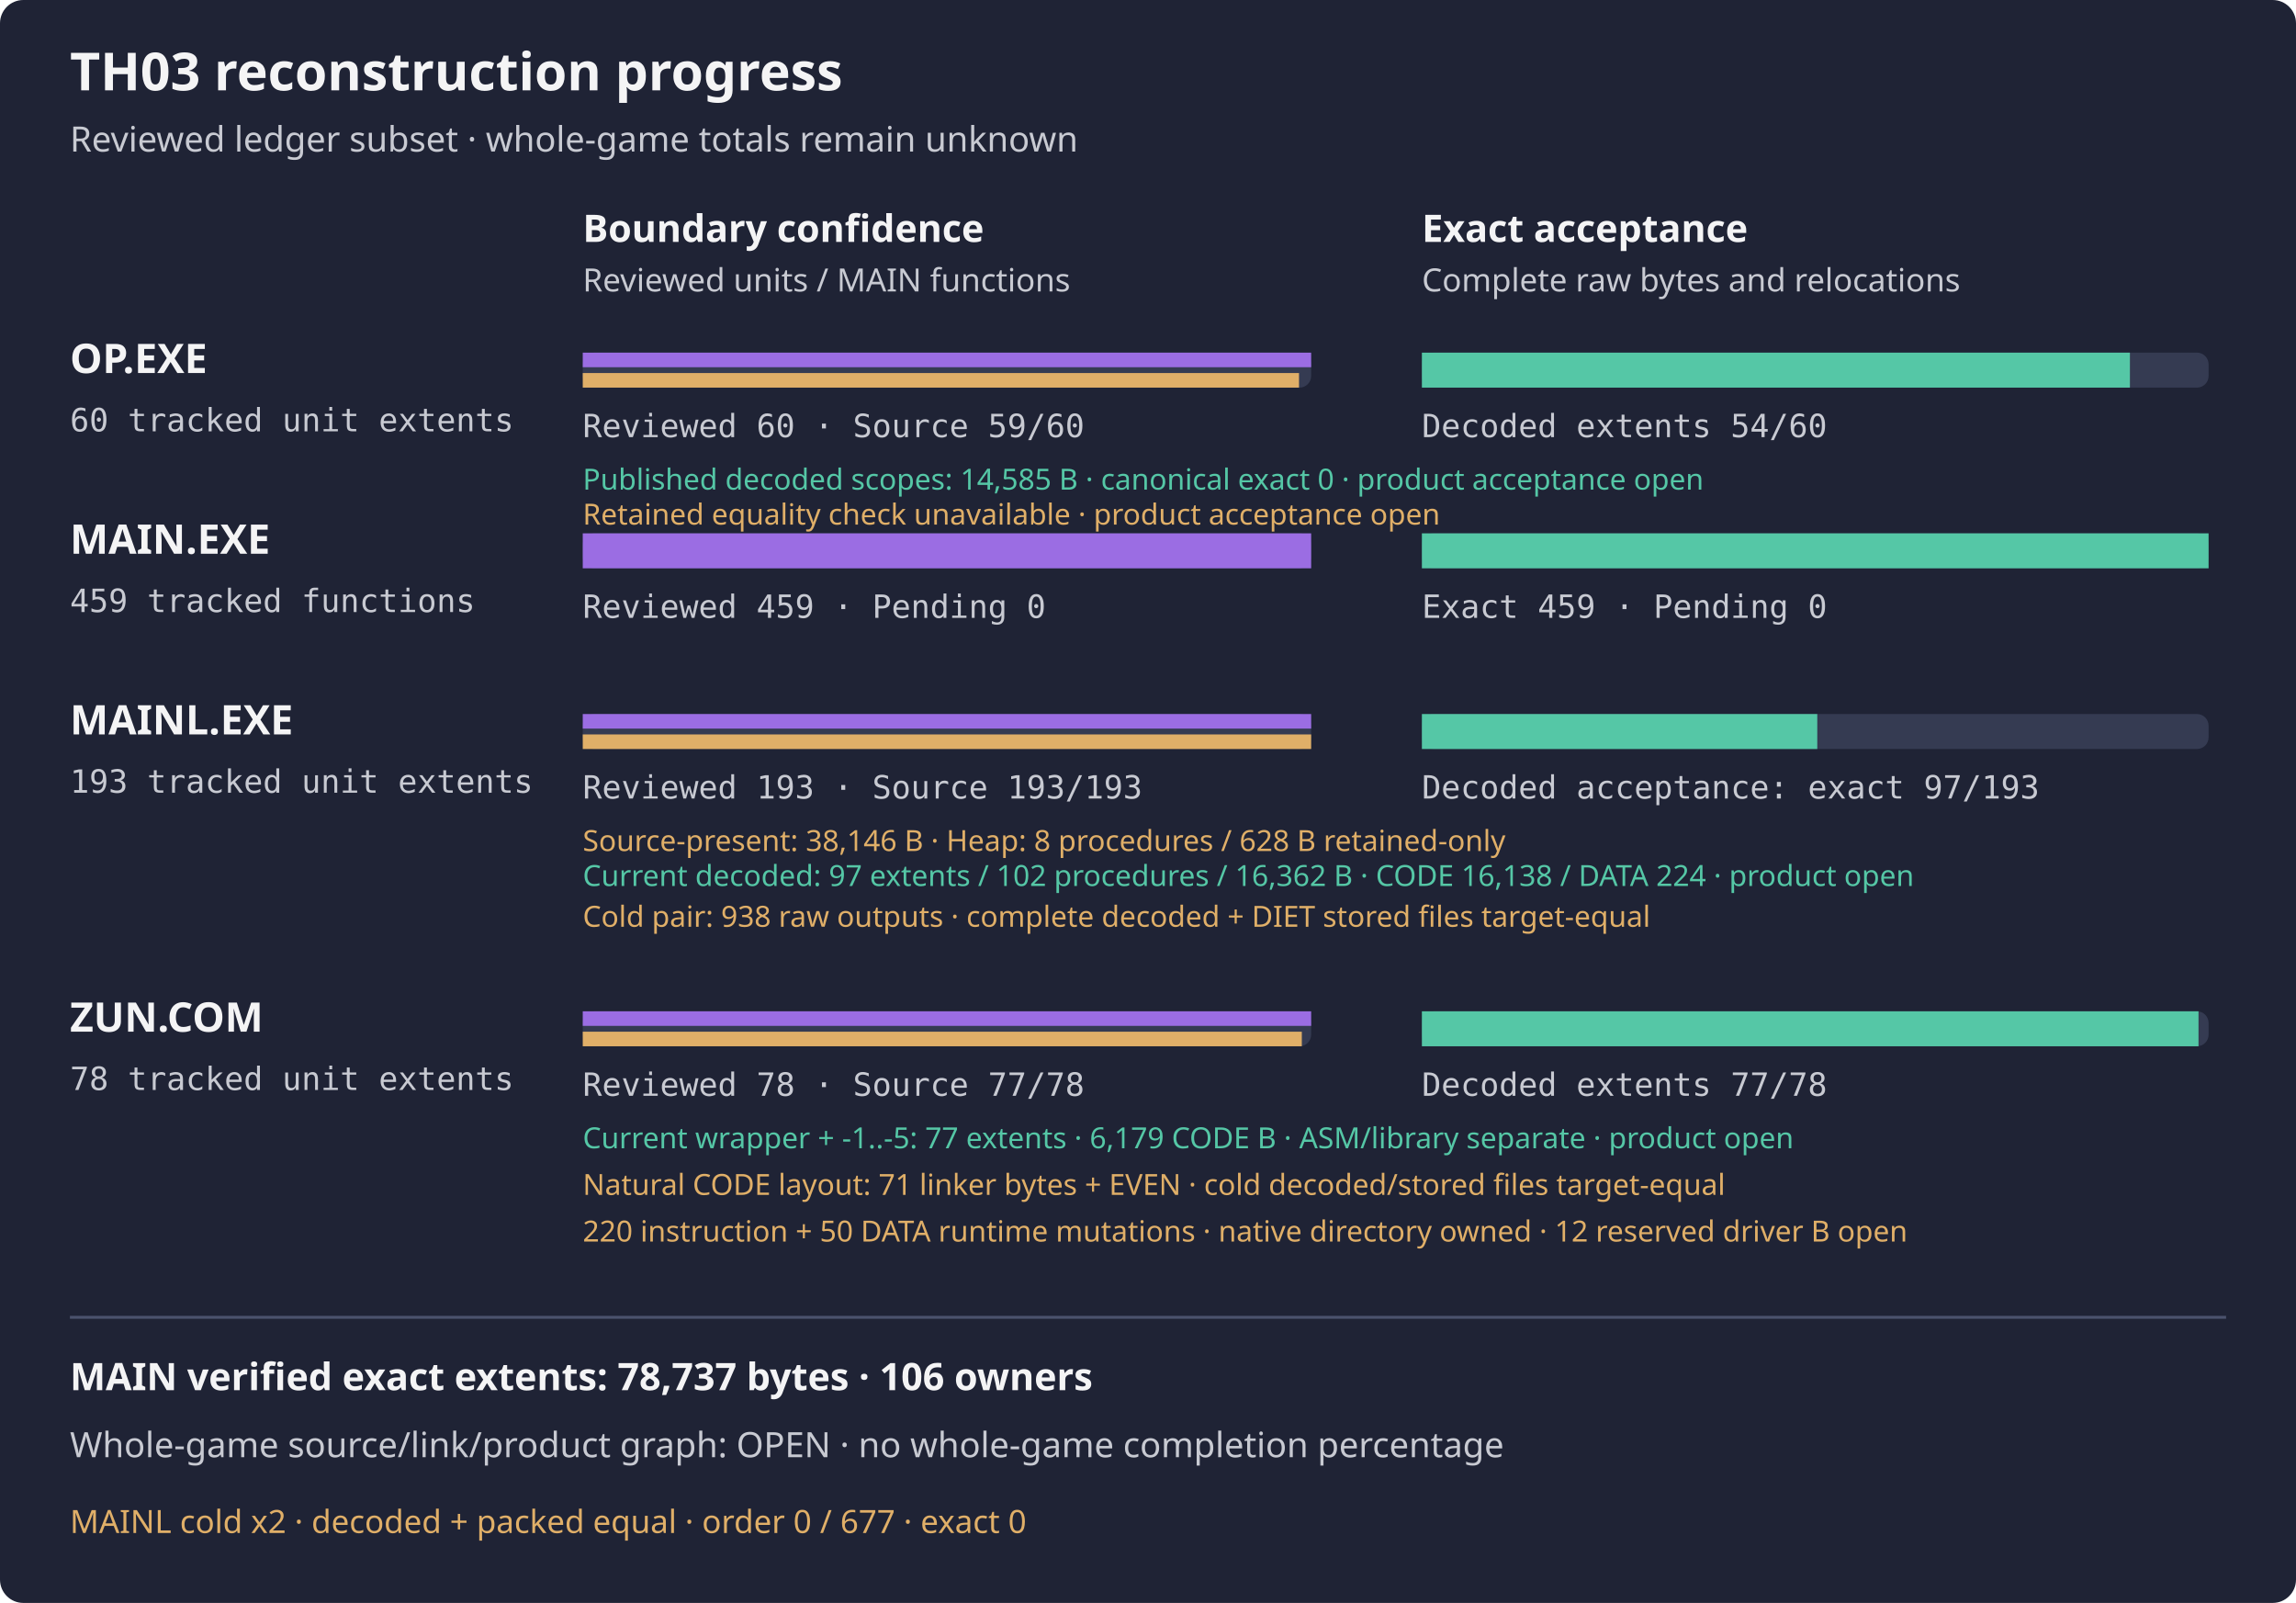
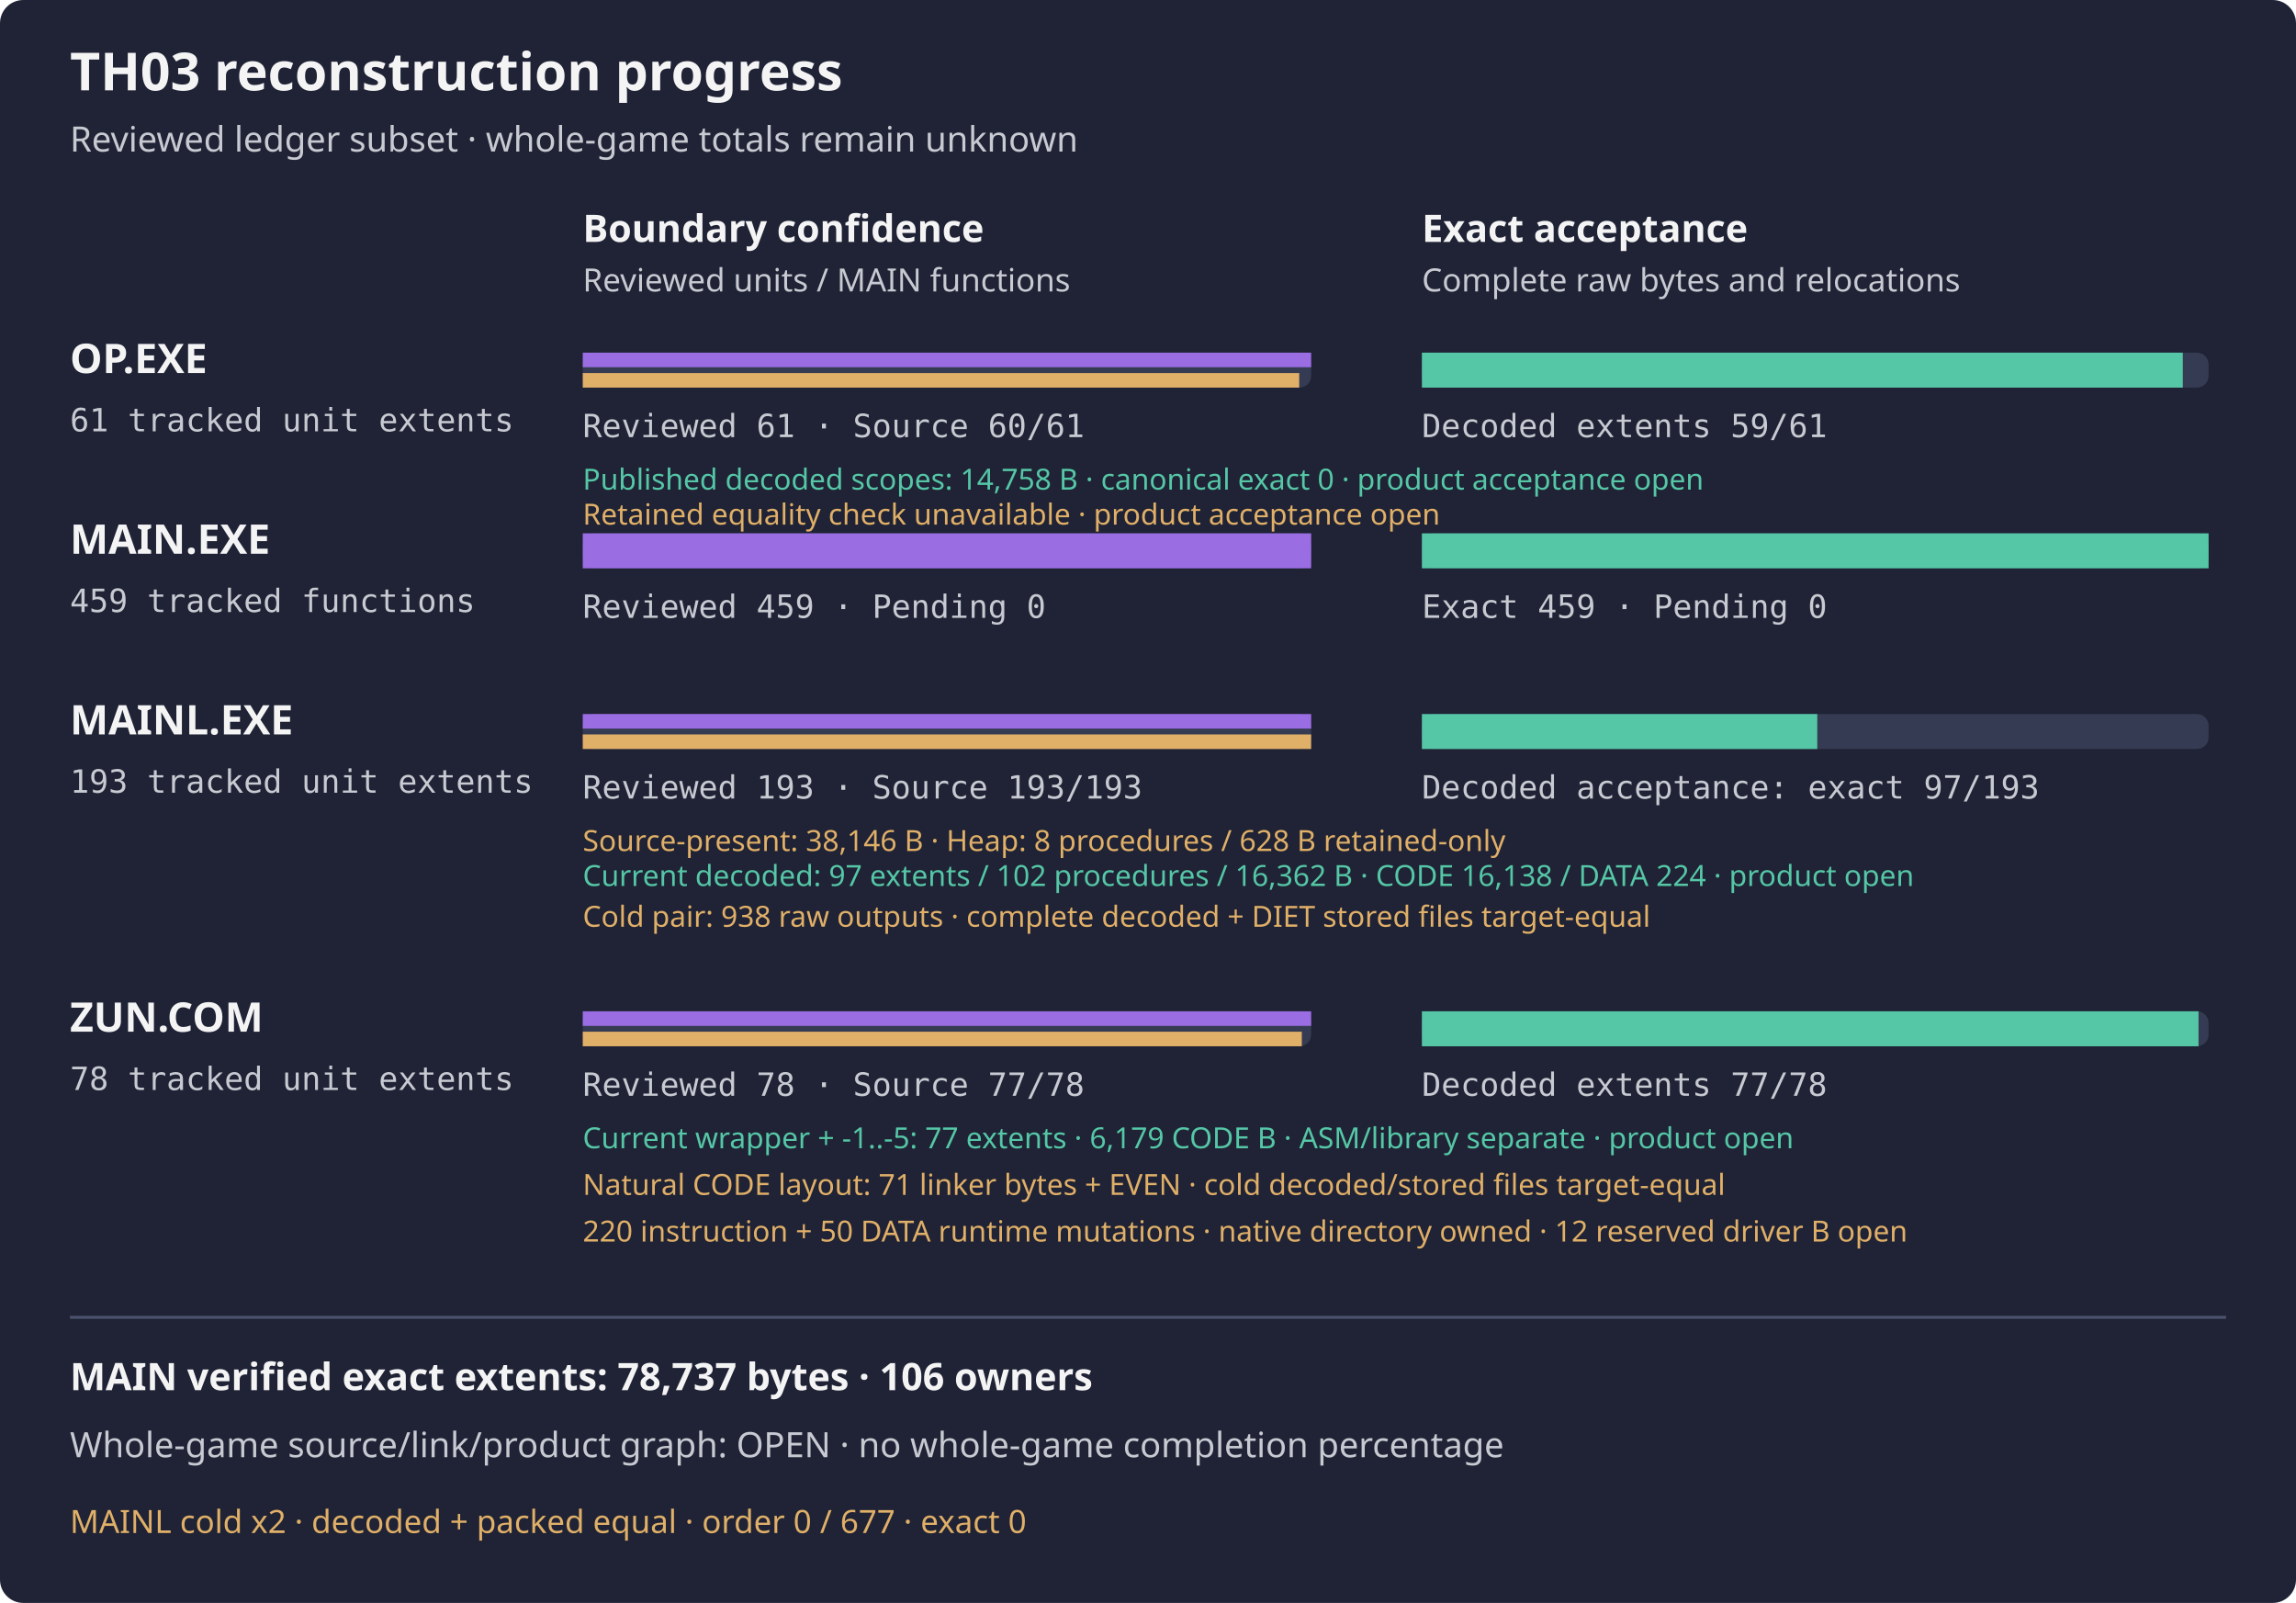
<svg xmlns="http://www.w3.org/2000/svg" width="788" height="550" viewBox="0 0 788 550" role="img" aria-label="TH03 reviewed subset reconstruction progress">
  <rect width="788" height="550" rx="8" fill="#1f2335" />
  <text x="24" y="31" fill="#f4f4f5" font-family="sans-serif" font-size="18" font-weight="600">TH03 reconstruction progress</text>
  <text x="24" y="52" fill="#c8cad2" font-family="sans-serif" font-size="12">Reviewed ledger subset · whole-game totals remain unknown</text>
  <text x="200" y="83" fill="#f4f4f5" font-family="sans-serif" font-size="13" font-weight="600">Boundary confidence</text>
  <text x="488" y="83" fill="#f4f4f5" font-family="sans-serif" font-size="13" font-weight="600">Exact acceptance</text>
  <text x="200" y="100" fill="#c8cad2" font-family="sans-serif" font-size="11">Reviewed units / MAIN functions</text>
  <text x="488" y="100" fill="#c8cad2" font-family="sans-serif" font-size="11">Complete raw bytes and relocations</text>
  <g aria-label="OP.EXE bars count tracked unit extents, not functions; source-present is not exact">
    <text x="24" y="128" fill="#f4f4f5" font-family="sans-serif" font-size="14" font-weight="600">OP.EXE</text>
-     <text x="24" y="148" fill="#c8cad2" font-family="monospace" font-size="11">60 tracked unit extents</text>
+     <text x="24" y="148" fill="#c8cad2" font-family="monospace" font-size="11">61 tracked unit extents</text>
    <rect x="200" y="121" width="250" height="12" rx="4" fill="#353b52" />
    <rect x="488" y="121" width="270" height="12" rx="4" fill="#353b52" />
    <rect x="200" y="121" width="250.00" height="5" fill="#9b6de3" />
-     <rect x="200" y="128" width="245.83" height="5" fill="#e0af68" />
-     <rect x="488" y="121" width="243.00" height="12" fill="#55c7a6" />
-     <text x="200" y="150" fill="#c8cad2" font-family="monospace" font-size="11">Reviewed 60 · Source 59/60</text>
-     <text x="488" y="150" fill="#c8cad2" font-family="monospace" font-size="11">Decoded extents 54/60</text>
+     <rect x="200" y="128" width="245.90" height="5" fill="#e0af68" />
+     <rect x="488" y="121" width="261.15" height="12" fill="#55c7a6" />
+     <text x="200" y="150" fill="#c8cad2" font-family="monospace" font-size="11">Reviewed 61 · Source 60/61</text>
+     <text x="488" y="150" fill="#c8cad2" font-family="monospace" font-size="11">Decoded extents 59/61</text>
  </g>
-   <text x="200" y="168" fill="#55c7a6" font-family="sans-serif" font-size="10">Published decoded scopes: 14,585 B · canonical exact 0 · product acceptance open</text>
+   <text x="200" y="168" fill="#55c7a6" font-family="sans-serif" font-size="10">Published decoded scopes: 14,758 B · canonical exact 0 · product acceptance open</text>
  <text x="200" y="180" fill="#e0af68" font-family="sans-serif" font-size="10">Retained equality check unavailable · product acceptance open</text>
  <text x="24" y="190" fill="#f4f4f5" font-family="sans-serif" font-size="14" font-weight="600">MAIN.EXE</text>
  <text x="24" y="210" fill="#c8cad2" font-family="monospace" font-size="11">459 tracked functions</text>
  <rect x="200" y="183" width="250" height="12" rx="4" fill="#353b52" />
  <rect x="488" y="183" width="270" height="12" rx="4" fill="#353b52" />
  <rect x="200" y="183" width="250.00" height="12" fill="#9b6de3" />
  <rect x="488" y="183" width="270.00" height="12" fill="#55c7a6" />
  <text x="200" y="212" fill="#c8cad2" font-family="monospace" font-size="11">Reviewed 459 · Pending 0</text>
  <text x="488" y="212" fill="#c8cad2" font-family="monospace" font-size="11">Exact 459 · Pending 0</text>
  <g aria-label="MAINL bars count tracked unit extents, not functions; source-present is not exact">
    <text x="24" y="252" fill="#f4f4f5" font-family="sans-serif" font-size="14" font-weight="600">MAINL.EXE</text>
    <text x="24" y="272" fill="#c8cad2" font-family="monospace" font-size="11">193 tracked unit extents</text>
    <rect x="200" y="245" width="250" height="12" rx="4" fill="#353b52" />
    <rect x="488" y="245" width="270" height="12" rx="4" fill="#353b52" />
    <rect x="200" y="245" width="250.00" height="5" fill="#9b6de3" />
    <rect x="200" y="252" width="250.00" height="5" fill="#e0af68" />
    <rect x="488" y="245" width="135.70" height="12" fill="#55c7a6" />
    <text x="200" y="274" fill="#c8cad2" font-family="monospace" font-size="11">Reviewed 193 · Source 193/193</text>
    <text x="488" y="274" fill="#c8cad2" font-family="monospace" font-size="11">Decoded acceptance: exact 97/193</text>
    <text x="200" y="292" fill="#e0af68" font-family="sans-serif" font-size="10">Source-present: 38,146 B · Heap: 8 procedures / 628 B retained-only</text>
  </g>
  <text x="200" y="304" fill="#55c7a6" font-family="sans-serif" font-size="10">Current decoded: 97 extents / 102 procedures / 16,362 B · CODE 16,138 / DATA 224 · product open</text>
  <text x="200" y="318" fill="#e0af68" font-family="sans-serif" font-size="10">Cold pair: 938 raw outputs · complete decoded + DIET stored files target-equal</text>
  <g aria-label="ZUN.COM bars count tracked unit extents, not functions; source-present is not exact">
    <text x="24" y="354" fill="#f4f4f5" font-family="sans-serif" font-size="14" font-weight="600">ZUN.COM</text>
    <text x="24" y="374" fill="#c8cad2" font-family="monospace" font-size="11">78 tracked unit extents</text>
    <rect x="200" y="347" width="250" height="12" rx="4" fill="#353b52" />
    <rect x="488" y="347" width="270" height="12" rx="4" fill="#353b52" />
    <rect x="200" y="347" width="250.00" height="5" fill="#9b6de3" />
    <rect x="200" y="354" width="246.79" height="5" fill="#e0af68" />
    <rect x="488" y="347" width="266.54" height="12" fill="#55c7a6" />
    <text x="200" y="376" fill="#c8cad2" font-family="monospace" font-size="11">Reviewed 78 · Source 77/78</text>
    <text x="488" y="376" fill="#c8cad2" font-family="monospace" font-size="11">Decoded extents 77/78</text>
  </g>
  <text x="200" y="394" fill="#55c7a6" font-family="sans-serif" font-size="10">Current wrapper + -1..-5: 77 extents · 6,179 CODE B · ASM/library separate · product open</text>
  <text x="200" y="410" fill="#e0af68" font-family="sans-serif" font-size="10">Natural CODE layout: 71 linker bytes + EVEN · cold decoded/stored files target-equal</text>
  <text x="200" y="426" fill="#e0af68" font-family="sans-serif" font-size="10">220 instruction + 50 DATA runtime mutations · native directory owned · 12 reserved driver B open</text>
  <path d="M24 452 H764" stroke="#4b526d" />
  <text x="24" y="477" fill="#f4f4f5" font-family="sans-serif" font-size="13" font-weight="600">MAIN verified exact extents: 78,737 bytes · 106 owners</text>
  <text x="24" y="500" fill="#c8cad2" font-family="sans-serif" font-size="12">Whole-game source/link/product graph: OPEN · no whole-game completion percentage</text>
  <text x="24" y="526" fill="#e0af68" font-family="sans-serif" font-size="11">MAINL cold x2 · decoded + packed equal · order 0 / 677 · exact 0</text>
</svg>
